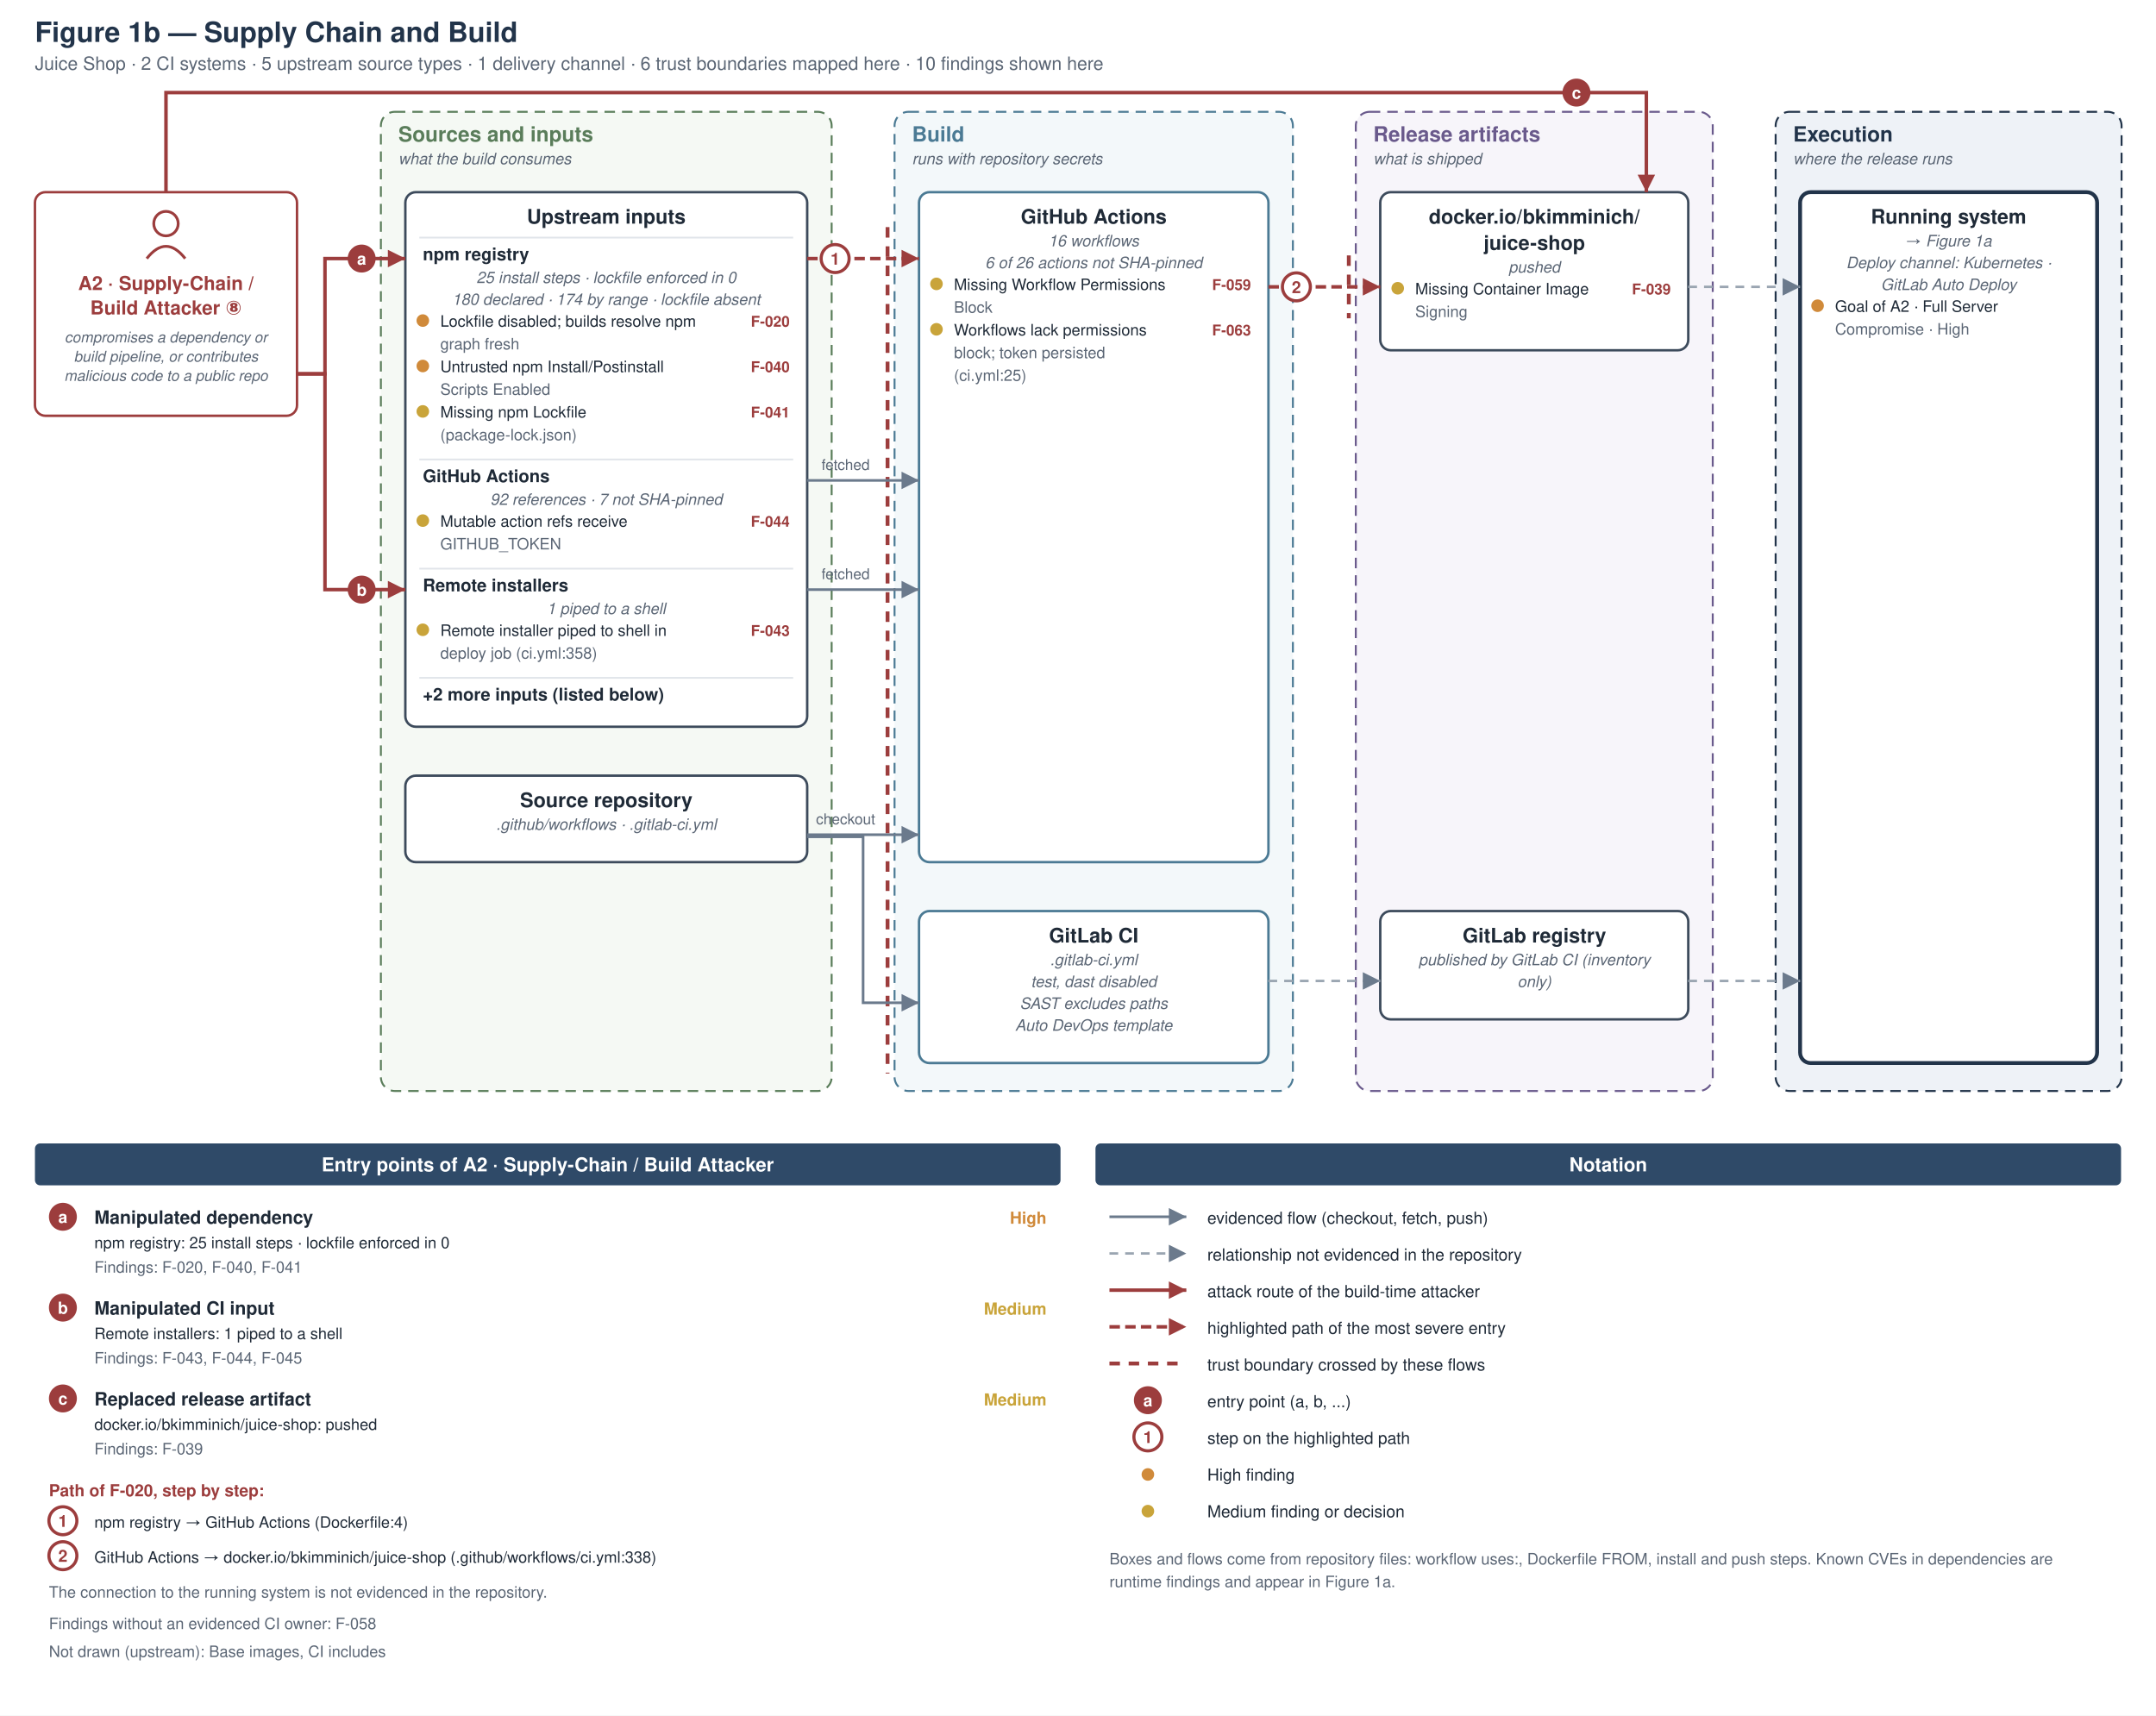
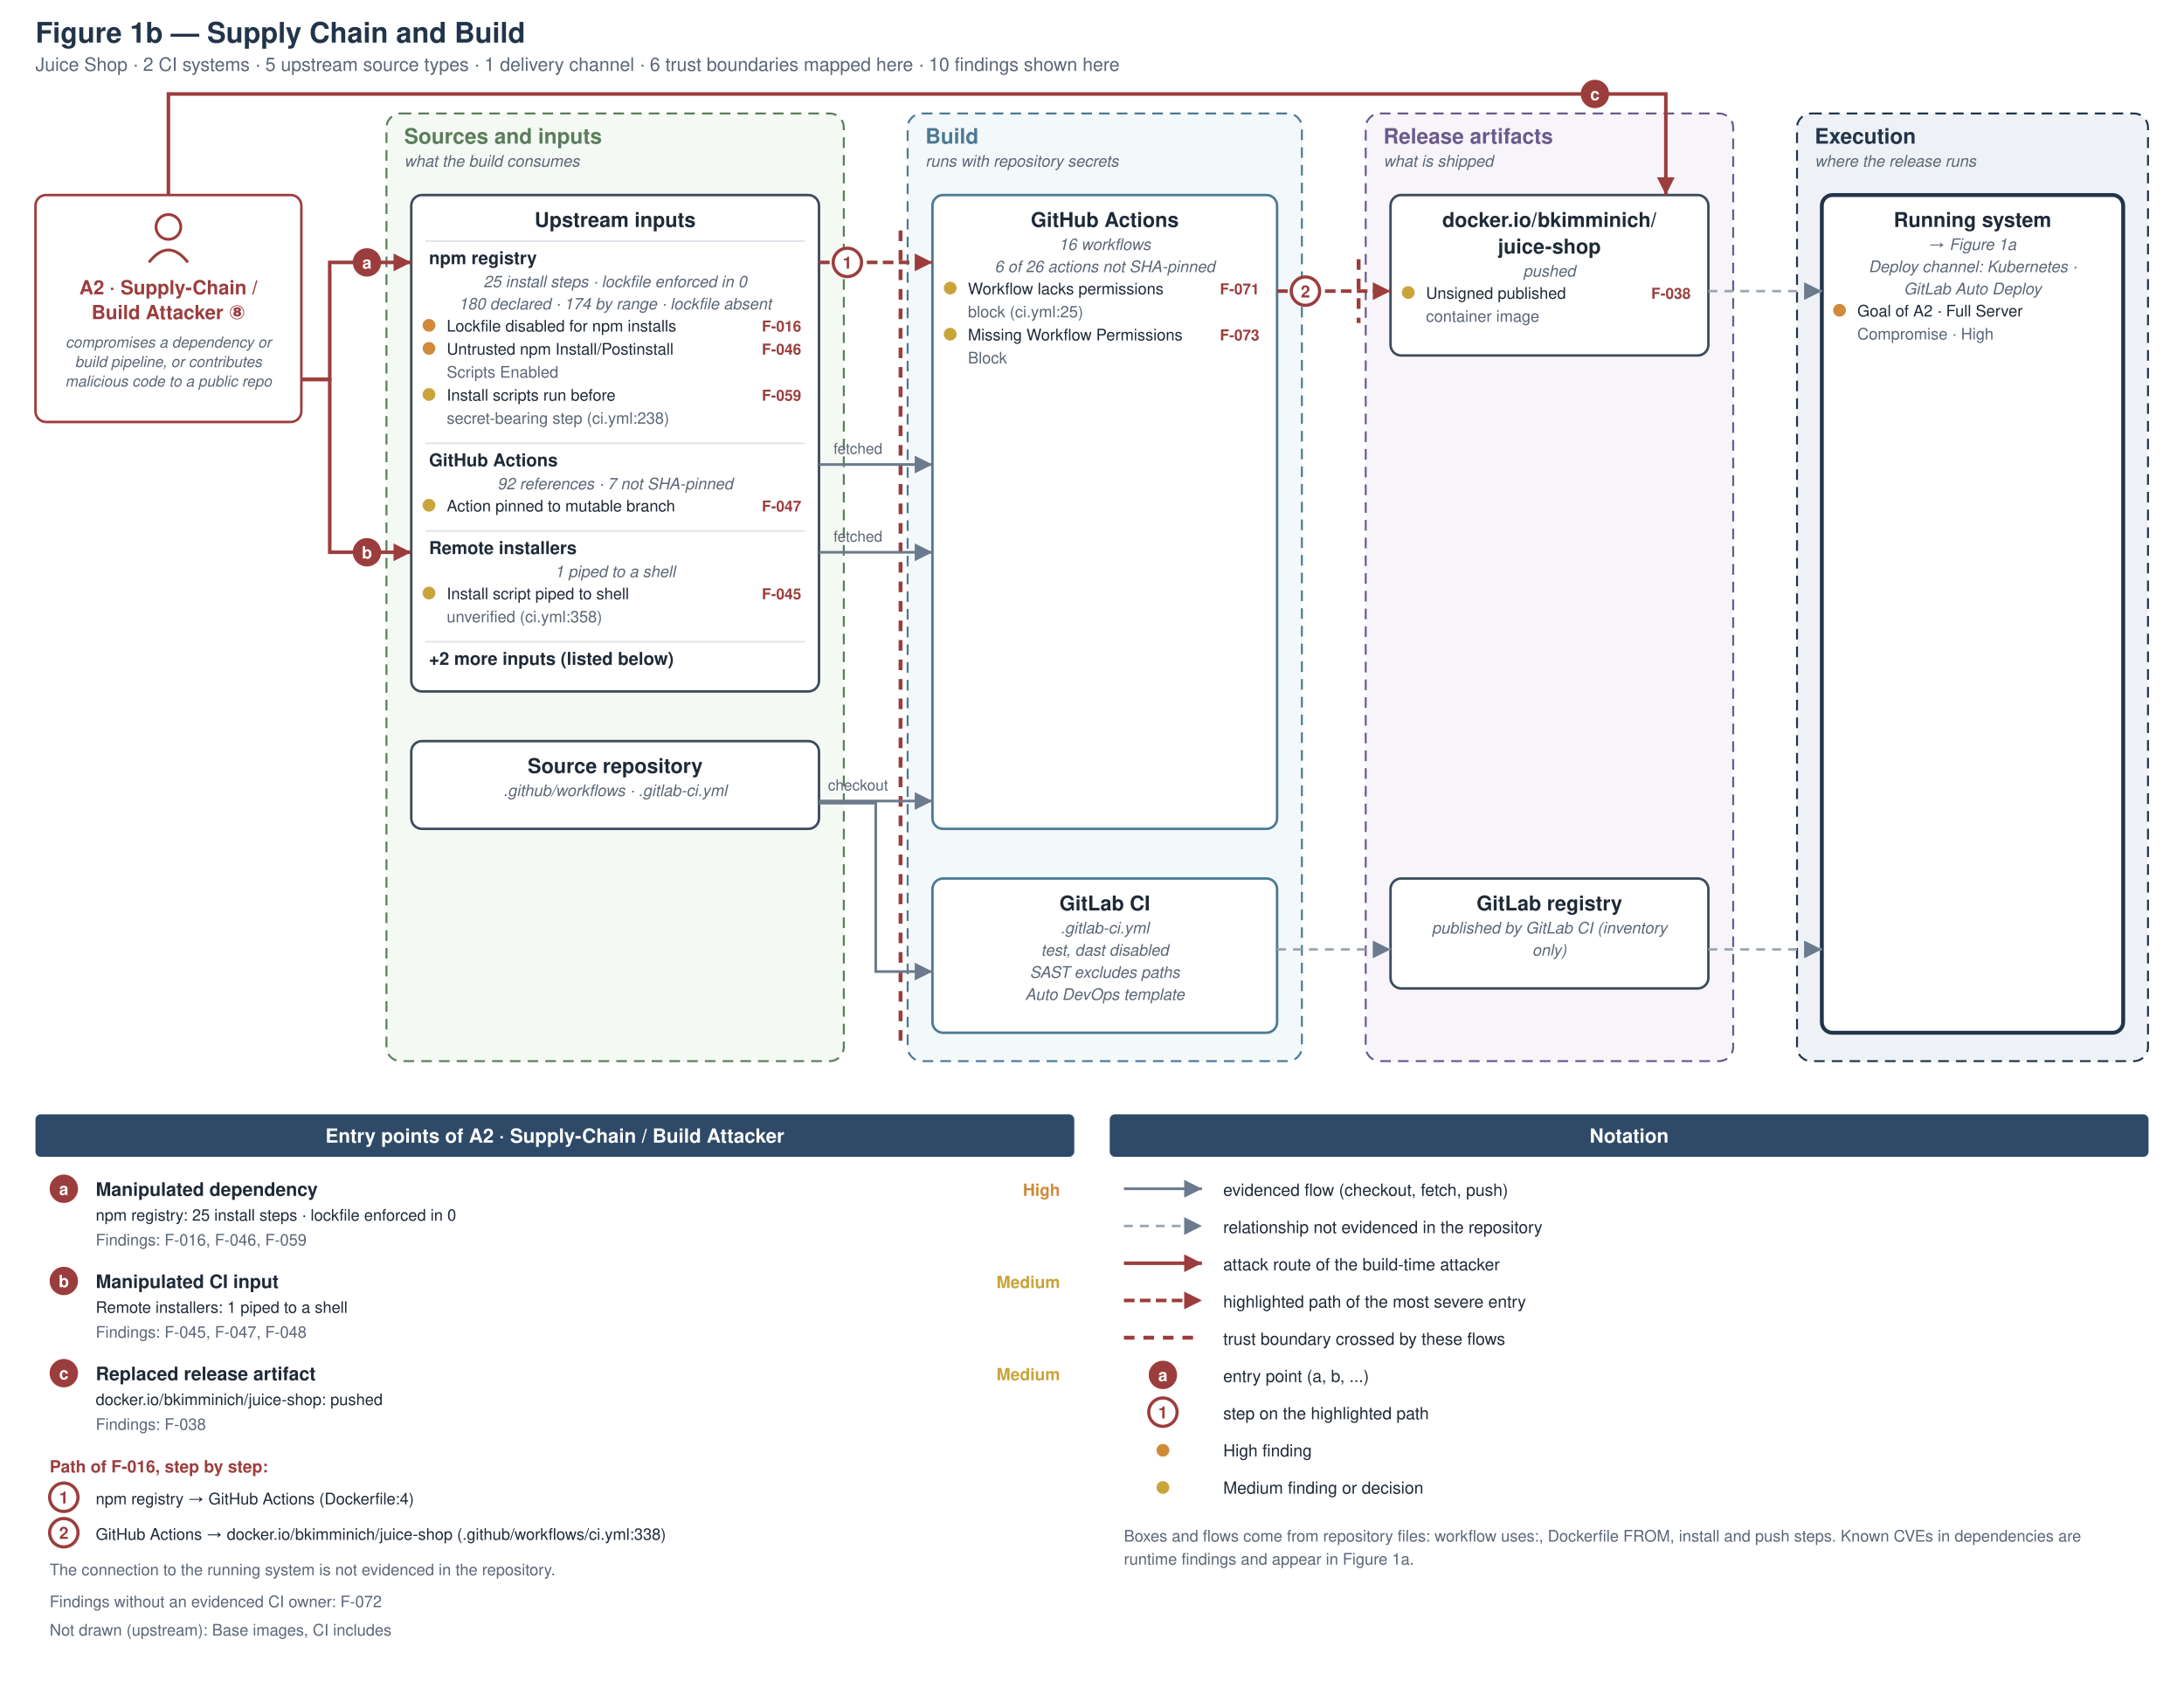
- <svg xmlns="http://www.w3.org/2000/svg" width="1234" height="982" viewBox="0 0 1234 982" font-family="Helvetica, Arial, sans-serif">
-   <rect width="1234" height="982" fill="#ffffff" />
+ <svg xmlns="http://www.w3.org/2000/svg" width="1232" height="956" viewBox="0 0 1232 956" font-family="Helvetica, Arial, sans-serif">
+   <rect width="1232" height="956" fill="#ffffff" />
  <defs>
    <marker id="m-flow" viewBox="0 0 10 10" refX="10" refY="5" markerWidth="10" markerHeight="10" markerUnits="userSpaceOnUse" orient="auto">
      <path d="M0 0 L10 5 L0 10 z" fill="#6b7a8c" />
    </marker>
    <marker id="m-attack" viewBox="0 0 10 10" refX="10" refY="5" markerWidth="10" markerHeight="10" markerUnits="userSpaceOnUse" orient="auto">
      <path d="M0 0 L10 5 L0 10 z" fill="#9c3d3d" />
    </marker>
  </defs>
  <text x="20.0" y="24.0" font-size="16" font-weight="bold" fill="#22344a" text-anchor="start">Figure 1b — Supply Chain and Build</text>
  <text x="20.0" y="40.0" font-size="10.5" font-weight="normal" fill="#5b6675" text-anchor="start">Juice Shop · 2 CI systems · 5 upstream source types · 1 delivery channel · 6 trust boundaries mapped here · 10 findings shown here</text>
-   <rect x="218.0" y="64.0" width="258.0" height="560.5" rx="8" fill="#f5f9f4" stroke="#5a7d5a" stroke-width="1.1" stroke-dasharray="6 4" />
+   <rect x="218.0" y="64.0" width="258.0" height="534.5" rx="8" fill="#f5f9f4" stroke="#5a7d5a" stroke-width="1.1" stroke-dasharray="6 4" />
  <text x="228.0" y="81.0" font-size="12" font-weight="bold" fill="#5a7d5a" text-anchor="start">Sources and inputs</text>
  <text x="228.0" y="94.0" font-size="9" font-weight="normal" fill="#5b6675" text-anchor="start" font-style="italic">what the build consumes</text>
-   <rect x="512.0" y="64.0" width="228.0" height="560.5" rx="8" fill="#f3f8fa" stroke="#4b7a94" stroke-width="1.1" stroke-dasharray="6 4" />
+   <rect x="512.0" y="64.0" width="222.4" height="534.5" rx="8" fill="#f3f8fa" stroke="#4b7a94" stroke-width="1.1" stroke-dasharray="6 4" />
  <text x="522.0" y="81.0" font-size="12" font-weight="bold" fill="#4b7a94" text-anchor="start">Build</text>
  <text x="522.0" y="94.0" font-size="9" font-weight="normal" fill="#5b6675" text-anchor="start" font-style="italic">runs with repository secrets</text>
-   <rect x="776.0" y="64.0" width="204.3" height="560.5" rx="8" fill="#f7f5fa" stroke="#6a5a8c" stroke-width="1.1" stroke-dasharray="6 4" />
-   <text x="786.0" y="81.0" font-size="12" font-weight="bold" fill="#6a5a8c" text-anchor="start">Release artifacts</text>
-   <text x="786.0" y="94.0" font-size="9" font-weight="normal" fill="#5b6675" text-anchor="start" font-style="italic">what is shipped</text>
-   <rect x="1016.3" y="64.0" width="198.0" height="560.5" rx="8" fill="#eef2f7" stroke="#22344a" stroke-width="1.1" stroke-dasharray="6 4" />
-   <text x="1026.3" y="81.0" font-size="12" font-weight="bold" fill="#22344a" text-anchor="start">Execution</text>
-   <text x="1026.3" y="94.0" font-size="9" font-weight="normal" fill="#5b6675" text-anchor="start" font-style="italic">where the release runs</text>
+   <rect x="770.4" y="64.0" width="207.3" height="534.5" rx="8" fill="#f7f5fa" stroke="#6a5a8c" stroke-width="1.1" stroke-dasharray="6 4" />
+   <text x="780.4" y="81.0" font-size="12" font-weight="bold" fill="#6a5a8c" text-anchor="start">Release artifacts</text>
+   <text x="780.4" y="94.0" font-size="9" font-weight="normal" fill="#5b6675" text-anchor="start" font-style="italic">what is shipped</text>
+   <rect x="1013.7" y="64.0" width="198.0" height="534.5" rx="8" fill="#eef2f7" stroke="#22344a" stroke-width="1.1" stroke-dasharray="6 4" />
+   <text x="1023.7" y="81.0" font-size="12" font-weight="bold" fill="#22344a" text-anchor="start">Execution</text>
+   <text x="1023.7" y="94.0" font-size="9" font-weight="normal" fill="#5b6675" text-anchor="start" font-style="italic">where the release runs</text>
  <g>
-     <path d="M 508.0 130.0 V 614.5" fill="none" stroke="#9c3d3d" stroke-width="2.2" stroke-dasharray="6 5" />
+     <path d="M 508.0 130.0 V 588.5" fill="none" stroke="#9c3d3d" stroke-width="2.2" stroke-dasharray="6 5" />
  </g>
  <g>
-     <path d="M 772.0 146.2 V 182.2" fill="none" stroke="#9c3d3d" stroke-width="2.2" stroke-dasharray="6 5" />
+     <path d="M 766.4 146.2 V 182.2" fill="none" stroke="#9c3d3d" stroke-width="2.2" stroke-dasharray="6 5" />
  </g>
-   <rect x="232.0" y="110.0" width="230.0" height="306.0" rx="6" fill="#ffffff" stroke="#3d4b5c" stroke-width="1.4" />
+   <rect x="232.0" y="110.0" width="230.0" height="280.0" rx="6" fill="#ffffff" stroke="#3d4b5c" stroke-width="1.4" />
  <text x="347.0" y="128.0" font-size="11.5" font-weight="bold" fill="#1f2a37" text-anchor="middle">Upstream inputs</text>
  <line x1="240.0" y1="136.0" x2="454.0" y2="136.0" stroke="#e1e5ea" />
  <text x="242.0" y="149.0" font-size="10" font-weight="bold" fill="#1f2a37" text-anchor="start">npm registry</text>
  <text x="347.0" y="162.0" font-size="9" font-weight="normal" fill="#5b6675" text-anchor="middle" font-style="italic">25 install steps · lockfile enforced in 0</text>
  <text x="347.0" y="174.5" font-size="9" font-weight="normal" fill="#5b6675" text-anchor="middle" font-style="italic">180 declared · 174 by range · lockfile absent</text>
  <circle cx="242.0" cy="183.5" r="3.6" fill="#d08a3a" />
-   <text x="252.0" y="187.0" font-size="9" font-weight="normal" fill="#1f2a37" text-anchor="start">Lockfile disabled; builds resolve npm</text>
-   <text x="452.0" y="187.0" font-size="8.5" font-weight="bold" fill="#9c3d3d" text-anchor="end">F-020</text>
-   <text x="252.0" y="200.0" font-size="9" font-weight="normal" fill="#5b6675" text-anchor="start">graph fresh</text>
-   <circle cx="242.0" cy="209.5" r="3.6" fill="#d08a3a" />
-   <text x="252.0" y="213.0" font-size="9" font-weight="normal" fill="#1f2a37" text-anchor="start">Untrusted npm Install/Postinstall</text>
-   <text x="452.0" y="213.0" font-size="8.5" font-weight="bold" fill="#9c3d3d" text-anchor="end">F-040</text>
-   <text x="252.0" y="226.0" font-size="9" font-weight="normal" fill="#5b6675" text-anchor="start">Scripts Enabled</text>
-   <circle cx="242.0" cy="235.5" r="3.6" fill="#c9a43a" />
-   <text x="252.0" y="239.0" font-size="9" font-weight="normal" fill="#1f2a37" text-anchor="start">Missing npm Lockfile</text>
-   <text x="452.0" y="239.0" font-size="8.5" font-weight="bold" fill="#9c3d3d" text-anchor="end">F-041</text>
-   <text x="252.0" y="252.0" font-size="9" font-weight="normal" fill="#5b6675" text-anchor="start">(package-lock.json)</text>
-   <line x1="240.0" y1="263.0" x2="454.0" y2="263.0" stroke="#e1e5ea" />
-   <text x="242.0" y="276.0" font-size="10" font-weight="bold" fill="#1f2a37" text-anchor="start">GitHub Actions</text>
-   <text x="347.0" y="289.0" font-size="9" font-weight="normal" fill="#5b6675" text-anchor="middle" font-style="italic">92 references · 7 not SHA-pinned</text>
-   <circle cx="242.0" cy="298.0" r="3.6" fill="#c9a43a" />
-   <text x="252.0" y="301.5" font-size="9" font-weight="normal" fill="#1f2a37" text-anchor="start">Mutable action refs receive</text>
-   <text x="452.0" y="301.5" font-size="8.5" font-weight="bold" fill="#9c3d3d" text-anchor="end">F-044</text>
-   <text x="252.0" y="314.5" font-size="9" font-weight="normal" fill="#5b6675" text-anchor="start">GITHUB_TOKEN</text>
-   <line x1="240.0" y1="325.5" x2="454.0" y2="325.5" stroke="#e1e5ea" />
-   <text x="242.0" y="338.5" font-size="10" font-weight="bold" fill="#1f2a37" text-anchor="start">Remote installers</text>
-   <text x="347.0" y="351.5" font-size="9" font-weight="normal" fill="#5b6675" text-anchor="middle" font-style="italic">1 piped to a shell</text>
-   <circle cx="242.0" cy="360.5" r="3.6" fill="#c9a43a" />
-   <text x="252.0" y="364.0" font-size="9" font-weight="normal" fill="#1f2a37" text-anchor="start">Remote installer piped to shell in</text>
-   <text x="452.0" y="364.0" font-size="8.5" font-weight="bold" fill="#9c3d3d" text-anchor="end">F-043</text>
-   <text x="252.0" y="377.0" font-size="9" font-weight="normal" fill="#5b6675" text-anchor="start">deploy job (ci.yml:358)</text>
-   <line x1="240.0" y1="388.0" x2="454.0" y2="388.0" stroke="#e1e5ea" />
-   <text x="242.0" y="401.0" font-size="10" font-weight="bold" fill="#1f2a37" text-anchor="start">+2 more inputs (listed below)</text>
-   <rect x="232.0" y="444.0" width="230.0" height="49.5" rx="6" fill="#ffffff" stroke="#3d4b5c" stroke-width="1.4" />
-   <text x="347.0" y="462.0" font-size="11.5" font-weight="bold" fill="#1f2a37" text-anchor="middle">Source repository</text>
-   <text x="347.0" y="475.0" font-size="9" font-weight="normal" fill="#5b6675" text-anchor="middle" font-style="italic">.github/workflows · .gitlab-ci.yml</text>
-   <rect x="526.0" y="110.0" width="200.0" height="383.5" rx="6" fill="#ffffff" stroke="#4b7a94" stroke-width="1.4" />
-   <text x="626.0" y="128.0" font-size="11.5" font-weight="bold" fill="#1f2a37" text-anchor="middle">GitHub Actions</text>
-   <text x="626.0" y="141.0" font-size="9" font-weight="normal" fill="#5b6675" text-anchor="middle" font-style="italic">16 workflows</text>
-   <text x="626.0" y="153.5" font-size="9" font-weight="normal" fill="#5b6675" text-anchor="middle" font-style="italic">6 of 26 actions not SHA-pinned</text>
+   <text x="252.0" y="187.0" font-size="9" font-weight="normal" fill="#1f2a37" text-anchor="start">Lockfile disabled for npm installs</text>
+   <text x="452.0" y="187.0" font-size="8.5" font-weight="bold" fill="#9c3d3d" text-anchor="end">F-016</text>
+   <circle cx="242.0" cy="196.5" r="3.6" fill="#d08a3a" />
+   <text x="252.0" y="200.0" font-size="9" font-weight="normal" fill="#1f2a37" text-anchor="start">Untrusted npm Install/Postinstall</text>
+   <text x="452.0" y="200.0" font-size="8.5" font-weight="bold" fill="#9c3d3d" text-anchor="end">F-046</text>
+   <text x="252.0" y="213.0" font-size="9" font-weight="normal" fill="#5b6675" text-anchor="start">Scripts Enabled</text>
+   <circle cx="242.0" cy="222.5" r="3.6" fill="#c9a43a" />
+   <text x="252.0" y="226.0" font-size="9" font-weight="normal" fill="#1f2a37" text-anchor="start">Install scripts run before</text>
+   <text x="452.0" y="226.0" font-size="8.5" font-weight="bold" fill="#9c3d3d" text-anchor="end">F-059</text>
+   <text x="252.0" y="239.0" font-size="9" font-weight="normal" fill="#5b6675" text-anchor="start">secret-bearing step (ci.yml:238)</text>
+   <line x1="240.0" y1="250.0" x2="454.0" y2="250.0" stroke="#e1e5ea" />
+   <text x="242.0" y="263.0" font-size="10" font-weight="bold" fill="#1f2a37" text-anchor="start">GitHub Actions</text>
+   <text x="347.0" y="276.0" font-size="9" font-weight="normal" fill="#5b6675" text-anchor="middle" font-style="italic">92 references · 7 not SHA-pinned</text>
+   <circle cx="242.0" cy="285.0" r="3.6" fill="#c9a43a" />
+   <text x="252.0" y="288.5" font-size="9" font-weight="normal" fill="#1f2a37" text-anchor="start">Action pinned to mutable branch</text>
+   <text x="452.0" y="288.5" font-size="8.5" font-weight="bold" fill="#9c3d3d" text-anchor="end">F-047</text>
+   <line x1="240.0" y1="299.5" x2="454.0" y2="299.5" stroke="#e1e5ea" />
+   <text x="242.0" y="312.5" font-size="10" font-weight="bold" fill="#1f2a37" text-anchor="start">Remote installers</text>
+   <text x="347.0" y="325.5" font-size="9" font-weight="normal" fill="#5b6675" text-anchor="middle" font-style="italic">1 piped to a shell</text>
+   <circle cx="242.0" cy="334.5" r="3.6" fill="#c9a43a" />
+   <text x="252.0" y="338.0" font-size="9" font-weight="normal" fill="#1f2a37" text-anchor="start">Install script piped to shell</text>
+   <text x="452.0" y="338.0" font-size="8.5" font-weight="bold" fill="#9c3d3d" text-anchor="end">F-045</text>
+   <text x="252.0" y="351.0" font-size="9" font-weight="normal" fill="#5b6675" text-anchor="start">unverified (ci.yml:358)</text>
+   <line x1="240.0" y1="362.0" x2="454.0" y2="362.0" stroke="#e1e5ea" />
+   <text x="242.0" y="375.0" font-size="10" font-weight="bold" fill="#1f2a37" text-anchor="start">+2 more inputs (listed below)</text>
+   <rect x="232.0" y="418.0" width="230.0" height="49.5" rx="6" fill="#ffffff" stroke="#3d4b5c" stroke-width="1.4" />
+   <text x="347.0" y="436.0" font-size="11.5" font-weight="bold" fill="#1f2a37" text-anchor="middle">Source repository</text>
+   <text x="347.0" y="449.0" font-size="9" font-weight="normal" fill="#5b6675" text-anchor="middle" font-style="italic">.github/workflows · .gitlab-ci.yml</text>
+   <rect x="526.0" y="110.0" width="194.4" height="357.5" rx="6" fill="#ffffff" stroke="#4b7a94" stroke-width="1.4" />
+   <text x="623.2" y="128.0" font-size="11.5" font-weight="bold" fill="#1f2a37" text-anchor="middle">GitHub Actions</text>
+   <text x="623.2" y="141.0" font-size="9" font-weight="normal" fill="#5b6675" text-anchor="middle" font-style="italic">16 workflows</text>
+   <text x="623.2" y="153.5" font-size="9" font-weight="normal" fill="#5b6675" text-anchor="middle" font-style="italic">6 of 26 actions not SHA-pinned</text>
  <circle cx="536.0" cy="162.5" r="3.6" fill="#c9a43a" />
-   <text x="546.0" y="166.0" font-size="9" font-weight="normal" fill="#1f2a37" text-anchor="start">Missing Workflow Permissions</text>
-   <text x="716.0" y="166.0" font-size="8.5" font-weight="bold" fill="#9c3d3d" text-anchor="end">F-059</text>
-   <text x="546.0" y="179.0" font-size="9" font-weight="normal" fill="#5b6675" text-anchor="start">Block</text>
+   <text x="546.0" y="166.0" font-size="9" font-weight="normal" fill="#1f2a37" text-anchor="start">Workflow lacks permissions</text>
+   <text x="710.4" y="166.0" font-size="8.5" font-weight="bold" fill="#9c3d3d" text-anchor="end">F-071</text>
+   <text x="546.0" y="179.0" font-size="9" font-weight="normal" fill="#5b6675" text-anchor="start">block (ci.yml:25)</text>
  <circle cx="536.0" cy="188.5" r="3.6" fill="#c9a43a" />
-   <text x="546.0" y="192.0" font-size="9" font-weight="normal" fill="#1f2a37" text-anchor="start">Workflows lack permissions</text>
-   <text x="716.0" y="192.0" font-size="8.5" font-weight="bold" fill="#9c3d3d" text-anchor="end">F-063</text>
-   <text x="546.0" y="205.0" font-size="9" font-weight="normal" fill="#5b6675" text-anchor="start">block; token persisted</text>
-   <text x="546.0" y="218.0" font-size="9" font-weight="normal" fill="#5b6675" text-anchor="start">(ci.yml:25)</text>
-   <rect x="526.0" y="521.5" width="200.0" height="87.0" rx="6" fill="#ffffff" stroke="#4b7a94" stroke-width="1.4" />
-   <text x="626.0" y="539.5" font-size="11.5" font-weight="bold" fill="#1f2a37" text-anchor="middle">GitLab CI</text>
-   <text x="626.0" y="552.5" font-size="9" font-weight="normal" fill="#5b6675" text-anchor="middle" font-style="italic">.gitlab-ci.yml</text>
-   <text x="626.0" y="565.0" font-size="9" font-weight="normal" fill="#5b6675" text-anchor="middle" font-style="italic">test, dast disabled</text>
-   <text x="626.0" y="577.5" font-size="9" font-weight="normal" fill="#5b6675" text-anchor="middle" font-style="italic">SAST excludes paths</text>
-   <text x="626.0" y="590.0" font-size="9" font-weight="normal" fill="#5b6675" text-anchor="middle" font-style="italic">Auto DevOps template</text>
-   <rect x="790.0" y="110.0" width="176.3" height="90.5" rx="6" fill="#ffffff" stroke="#3d4b5c" stroke-width="1.4" />
-   <text x="878.2" y="128.0" font-size="11.5" font-weight="bold" fill="#1f2a37" text-anchor="middle">docker.io/bkimminich/</text>
-   <text x="878.2" y="143.0" font-size="11.5" font-weight="bold" fill="#1f2a37" text-anchor="middle">juice-shop</text>
-   <text x="878.2" y="156.0" font-size="9" font-weight="normal" fill="#5b6675" text-anchor="middle" font-style="italic">pushed</text>
-   <circle cx="800.0" cy="165.0" r="3.6" fill="#c9a43a" />
-   <text x="810.0" y="168.5" font-size="9" font-weight="normal" fill="#1f2a37" text-anchor="start">Missing Container Image</text>
-   <text x="956.3" y="168.5" font-size="8.5" font-weight="bold" fill="#9c3d3d" text-anchor="end">F-039</text>
-   <text x="810.0" y="181.5" font-size="9" font-weight="normal" fill="#5b6675" text-anchor="start">Signing</text>
-   <rect x="790.0" y="521.5" width="176.3" height="62.0" rx="6" fill="#ffffff" stroke="#3d4b5c" stroke-width="1.4" />
-   <text x="878.2" y="539.5" font-size="11.5" font-weight="bold" fill="#1f2a37" text-anchor="middle">GitLab registry</text>
-   <text x="878.2" y="552.5" font-size="9" font-weight="normal" fill="#5b6675" text-anchor="middle" font-style="italic">published by GitLab CI (inventory</text>
-   <text x="878.2" y="565.0" font-size="9" font-weight="normal" fill="#5b6675" text-anchor="middle" font-style="italic">only)</text>
-   <rect x="1030.3" y="110.0" width="170.0" height="498.5" rx="6" fill="#ffffff" stroke="#22344a" stroke-width="2.2" />
-   <text x="1115.3" y="128.0" font-size="11.5" font-weight="bold" fill="#1f2a37" text-anchor="middle">Running system</text>
-   <text x="1115.3" y="141.0" font-size="9" font-weight="normal" fill="#5b6675" text-anchor="middle" font-style="italic">→ Figure 1a</text>
-   <text x="1115.3" y="153.5" font-size="9" font-weight="normal" fill="#5b6675" text-anchor="middle" font-style="italic">Deploy channel: Kubernetes ·</text>
-   <text x="1115.3" y="166.0" font-size="9" font-weight="normal" fill="#5b6675" text-anchor="middle" font-style="italic">GitLab Auto Deploy</text>
-   <circle cx="1040.3" cy="175.0" r="3.6" fill="#d08a3a" />
-   <text x="1050.3" y="178.5" font-size="9" font-weight="normal" fill="#1f2a37" text-anchor="start">Goal of A2 · Full Server</text>
-   <text x="1050.3" y="191.5" font-size="9" font-weight="normal" fill="#5b6675" text-anchor="start">Compromise · High</text>
+   <text x="546.0" y="192.0" font-size="9" font-weight="normal" fill="#1f2a37" text-anchor="start">Missing Workflow Permissions</text>
+   <text x="710.4" y="192.0" font-size="8.5" font-weight="bold" fill="#9c3d3d" text-anchor="end">F-073</text>
+   <text x="546.0" y="205.0" font-size="9" font-weight="normal" fill="#5b6675" text-anchor="start">Block</text>
+   <rect x="526.0" y="495.5" width="194.4" height="87.0" rx="6" fill="#ffffff" stroke="#4b7a94" stroke-width="1.4" />
+   <text x="623.2" y="513.5" font-size="11.5" font-weight="bold" fill="#1f2a37" text-anchor="middle">GitLab CI</text>
+   <text x="623.2" y="526.5" font-size="9" font-weight="normal" fill="#5b6675" text-anchor="middle" font-style="italic">.gitlab-ci.yml</text>
+   <text x="623.2" y="539.0" font-size="9" font-weight="normal" fill="#5b6675" text-anchor="middle" font-style="italic">test, dast disabled</text>
+   <text x="623.2" y="551.5" font-size="9" font-weight="normal" fill="#5b6675" text-anchor="middle" font-style="italic">SAST excludes paths</text>
+   <text x="623.2" y="564.0" font-size="9" font-weight="normal" fill="#5b6675" text-anchor="middle" font-style="italic">Auto DevOps template</text>
+   <rect x="784.4" y="110.0" width="179.3" height="90.5" rx="6" fill="#ffffff" stroke="#3d4b5c" stroke-width="1.4" />
+   <text x="874.0" y="128.0" font-size="11.5" font-weight="bold" fill="#1f2a37" text-anchor="middle">docker.io/bkimminich/</text>
+   <text x="874.0" y="143.0" font-size="11.5" font-weight="bold" fill="#1f2a37" text-anchor="middle">juice-shop</text>
+   <text x="874.0" y="156.0" font-size="9" font-weight="normal" fill="#5b6675" text-anchor="middle" font-style="italic">pushed</text>
+   <circle cx="794.4" cy="165.0" r="3.6" fill="#c9a43a" />
+   <text x="804.4" y="168.5" font-size="9" font-weight="normal" fill="#1f2a37" text-anchor="start">Unsigned published</text>
+   <text x="953.7" y="168.5" font-size="8.5" font-weight="bold" fill="#9c3d3d" text-anchor="end">F-038</text>
+   <text x="804.4" y="181.5" font-size="9" font-weight="normal" fill="#5b6675" text-anchor="start">container image</text>
+   <rect x="784.4" y="495.5" width="179.3" height="62.0" rx="6" fill="#ffffff" stroke="#3d4b5c" stroke-width="1.4" />
+   <text x="874.0" y="513.5" font-size="11.5" font-weight="bold" fill="#1f2a37" text-anchor="middle">GitLab registry</text>
+   <text x="874.0" y="526.5" font-size="9" font-weight="normal" fill="#5b6675" text-anchor="middle" font-style="italic">published by GitLab CI (inventory</text>
+   <text x="874.0" y="539.0" font-size="9" font-weight="normal" fill="#5b6675" text-anchor="middle" font-style="italic">only)</text>
+   <rect x="1027.7" y="110.0" width="170.0" height="472.5" rx="6" fill="#ffffff" stroke="#22344a" stroke-width="2.2" />
+   <text x="1112.7" y="128.0" font-size="11.5" font-weight="bold" fill="#1f2a37" text-anchor="middle">Running system</text>
+   <text x="1112.7" y="141.0" font-size="9" font-weight="normal" fill="#5b6675" text-anchor="middle" font-style="italic">→ Figure 1a</text>
+   <text x="1112.7" y="153.5" font-size="9" font-weight="normal" fill="#5b6675" text-anchor="middle" font-style="italic">Deploy channel: Kubernetes ·</text>
+   <text x="1112.7" y="166.0" font-size="9" font-weight="normal" fill="#5b6675" text-anchor="middle" font-style="italic">GitLab Auto Deploy</text>
+   <circle cx="1037.7" cy="175.0" r="3.6" fill="#d08a3a" />
+   <text x="1047.7" y="178.5" font-size="9" font-weight="normal" fill="#1f2a37" text-anchor="start">Goal of A2 · Full Server</text>
+   <text x="1047.7" y="191.5" font-size="9" font-weight="normal" fill="#5b6675" text-anchor="start">Compromise · High</text>
  <rect x="20.0" y="110.0" width="150.0" height="128.0" rx="6" fill="#ffffff" stroke="#9c3d3d" stroke-width="1.4" />
  <circle cx="95.0" cy="128.0" r="7" fill="none" stroke="#9c3d3d" stroke-width="1.6" />
  <path d="M84.0 148.0 q11 -14 22 0" fill="none" stroke="#9c3d3d" stroke-width="1.6" />
  <text x="95.0" y="166.0" font-size="11" font-weight="bold" fill="#9c3d3d" text-anchor="middle">A2 · Supply-Chain /</text>
  <text x="95.0" y="180.0" font-size="11" font-weight="bold" fill="#9c3d3d" text-anchor="middle">Build Attacker ⑧</text>
  <text x="95.0" y="196.0" font-size="8.5" font-weight="normal" fill="#5b6675" text-anchor="middle" font-style="italic">compromises a dependency or</text>
  <text x="95.0" y="207.0" font-size="8.5" font-weight="normal" fill="#5b6675" text-anchor="middle" font-style="italic">build pipeline, or contributes</text>
  <text x="95.0" y="218.0" font-size="8.5" font-weight="normal" fill="#5b6675" text-anchor="middle" font-style="italic">malicious code to a public repo</text>
  <path d="M462.0 148.0 L526.0 148.0" fill="none" stroke="#9c3d3d" stroke-width="2" stroke-dasharray="6 3" marker-end="url(#m-attack)" />
  <circle cx="478.0" cy="148.0" r="8" fill="#ffffff" stroke="#9c3d3d" stroke-width="1.8" />
  <text x="478.0" y="151.5" font-size="9.5" font-weight="bold" fill="#9c3d3d" text-anchor="middle">1</text>
-   <path d="M462.0 275.0 L526.0 275.0" fill="none" stroke="#6b7a8c" stroke-width="1.5" marker-end="url(#m-flow)" />
-   <text x="484.0" y="269.0" font-size="8.5" font-weight="normal" fill="#5b6675" text-anchor="middle">fetched</text>
-   <path d="M462.0 337.5 L526.0 337.5" fill="none" stroke="#6b7a8c" stroke-width="1.5" marker-end="url(#m-flow)" />
-   <text x="484.0" y="331.5" font-size="8.5" font-weight="normal" fill="#5b6675" text-anchor="middle">fetched</text>
-   <path d="M462.0 477.8 L526.0 477.8" fill="none" stroke="#6b7a8c" stroke-width="1.5" marker-end="url(#m-flow)" />
-   <text x="484.0" y="471.8" font-size="8.5" font-weight="normal" fill="#5b6675" text-anchor="middle">checkout</text>
-   <path d="M462.0 479.0 L494.0 479.0 L494.0 574.0 L526.0 574.0" fill="none" stroke="#6b7a8c" stroke-width="1.5" marker-end="url(#m-flow)" />
-   <path d="M726.0 164.2 L790.0 164.2" fill="none" stroke="#9c3d3d" stroke-width="2" stroke-dasharray="6 3" marker-end="url(#m-attack)" />
-   <circle cx="742.0" cy="164.2" r="8" fill="#ffffff" stroke="#9c3d3d" stroke-width="1.8" />
-   <text x="742.0" y="167.8" font-size="9.5" font-weight="bold" fill="#9c3d3d" text-anchor="middle">2</text>
-   <path d="M966.3 164.2 L1030.3 164.2" fill="none" stroke="#9aa5b1" stroke-width="1.4" stroke-dasharray="5 4" marker-end="url(#m-flow)" />
-   <path d="M726.0 561.5 L790.0 561.5" fill="none" stroke="#9aa5b1" stroke-width="1.4" stroke-dasharray="5 4" marker-end="url(#m-flow)" />
-   <path d="M966.3 561.5 L1030.3 561.5" fill="none" stroke="#9aa5b1" stroke-width="1.4" stroke-dasharray="5 4" marker-end="url(#m-flow)" />
+   <path d="M462.0 262.0 L526.0 262.0" fill="none" stroke="#6b7a8c" stroke-width="1.5" marker-end="url(#m-flow)" />
+   <text x="484.0" y="256.0" font-size="8.5" font-weight="normal" fill="#5b6675" text-anchor="middle">fetched</text>
+   <path d="M462.0 311.5 L526.0 311.5" fill="none" stroke="#6b7a8c" stroke-width="1.5" marker-end="url(#m-flow)" />
+   <text x="484.0" y="305.5" font-size="8.5" font-weight="normal" fill="#5b6675" text-anchor="middle">fetched</text>
+   <path d="M462.0 451.8 L526.0 451.8" fill="none" stroke="#6b7a8c" stroke-width="1.5" marker-end="url(#m-flow)" />
+   <text x="484.0" y="445.8" font-size="8.5" font-weight="normal" fill="#5b6675" text-anchor="middle">checkout</text>
+   <path d="M462.0 453.0 L494.0 453.0 L494.0 548.0 L526.0 548.0" fill="none" stroke="#6b7a8c" stroke-width="1.5" marker-end="url(#m-flow)" />
+   <path d="M720.4 164.2 L784.4 164.2" fill="none" stroke="#9c3d3d" stroke-width="2" stroke-dasharray="6 3" marker-end="url(#m-attack)" />
+   <circle cx="736.4" cy="164.2" r="8" fill="#ffffff" stroke="#9c3d3d" stroke-width="1.8" />
+   <text x="736.4" y="167.8" font-size="9.5" font-weight="bold" fill="#9c3d3d" text-anchor="middle">2</text>
+   <path d="M963.7 164.2 L1027.7 164.2" fill="none" stroke="#9aa5b1" stroke-width="1.4" stroke-dasharray="5 4" marker-end="url(#m-flow)" />
+   <path d="M720.4 535.5 L784.4 535.5" fill="none" stroke="#9aa5b1" stroke-width="1.4" stroke-dasharray="5 4" marker-end="url(#m-flow)" />
+   <path d="M963.7 535.5 L1027.7 535.5" fill="none" stroke="#9aa5b1" stroke-width="1.4" stroke-dasharray="5 4" marker-end="url(#m-flow)" />
  <path d="M170.0 214.0 L186.0 214.0 L186.0 148.0 L232.0 148.0" fill="none" stroke="#9c3d3d" stroke-width="2" marker-end="url(#m-attack)" />
  <circle cx="207.0" cy="148.0" r="8" fill="#9c3d3d" />
  <text x="207.0" y="151.5" font-size="9.5" font-weight="bold" fill="#ffffff" text-anchor="middle">a</text>
-   <path d="M170.0 214.0 L186.0 214.0 L186.0 337.5 L232.0 337.5" fill="none" stroke="#9c3d3d" stroke-width="2" marker-end="url(#m-attack)" />
-   <circle cx="207.0" cy="337.5" r="8" fill="#9c3d3d" />
-   <text x="207.0" y="341.0" font-size="9.5" font-weight="bold" fill="#ffffff" text-anchor="middle">b</text>
-   <path d="M95.0 110.0 L95.0 53.0 L942.3 53.0 L942.3 110.0" fill="none" stroke="#9c3d3d" stroke-width="2" marker-end="url(#m-attack)" />
-   <circle cx="902.3" cy="53.0" r="8" fill="#9c3d3d" />
-   <text x="902.3" y="56.5" font-size="9.5" font-weight="bold" fill="#ffffff" text-anchor="middle">c</text>
-   <g transform="translate(0,654.5)">
-     <rect x="20.0" y="0.0" width="587.0" height="24.0" rx="3" fill="#2f4a68" stroke="#2f4a68" stroke-width="0" />
-     <text x="313.5" y="16.0" font-size="11" font-weight="bold" fill="#ffffff" text-anchor="middle">Entry points of A2 · Supply-Chain / Build Attacker</text>
+   <path d="M170.0 214.0 L186.0 214.0 L186.0 311.5 L232.0 311.5" fill="none" stroke="#9c3d3d" stroke-width="2" marker-end="url(#m-attack)" />
+   <circle cx="207.0" cy="311.5" r="8" fill="#9c3d3d" />
+   <text x="207.0" y="315.0" font-size="9.5" font-weight="bold" fill="#ffffff" text-anchor="middle">b</text>
+   <path d="M95.0 110.0 L95.0 53.0 L939.7 53.0 L939.7 110.0" fill="none" stroke="#9c3d3d" stroke-width="2" marker-end="url(#m-attack)" />
+   <circle cx="899.7" cy="53.0" r="8" fill="#9c3d3d" />
+   <text x="899.7" y="56.5" font-size="9.5" font-weight="bold" fill="#ffffff" text-anchor="middle">c</text>
+   <g transform="translate(0,628.5)">
+     <rect x="20.0" y="0.0" width="586.0" height="24.0" rx="3" fill="#2f4a68" stroke="#2f4a68" stroke-width="0" />
+     <text x="313.0" y="16.0" font-size="11" font-weight="bold" fill="#ffffff" text-anchor="middle">Entry points of A2 · Supply-Chain / Build Attacker</text>
    <circle cx="36.0" cy="42.0" r="8" fill="#9c3d3d" />
    <text x="36.0" y="45.5" font-size="9.5" font-weight="bold" fill="#ffffff" text-anchor="middle">a</text>
    <text x="54.0" y="46.0" font-size="10.5" font-weight="bold" fill="#1f2a37" text-anchor="start">Manipulated dependency</text>
-     <text x="599.0" y="46.0" font-size="9.5" font-weight="bold" fill="#d08a3a" text-anchor="end">High</text>
+     <text x="598.0" y="46.0" font-size="9.5" font-weight="bold" fill="#d08a3a" text-anchor="end">High</text>
    <text x="54.0" y="60.0" font-size="9" font-weight="normal" fill="#1f2a37" text-anchor="start">npm registry: 25 install steps · lockfile enforced in 0</text>
-     <text x="54.0" y="74.0" font-size="9" font-weight="normal" fill="#5b6675" text-anchor="start">Findings: F-020, F-040, F-041</text>
+     <text x="54.0" y="74.0" font-size="9" font-weight="normal" fill="#5b6675" text-anchor="start">Findings: F-016, F-046, F-059</text>
    <circle cx="36.0" cy="94.0" r="8" fill="#9c3d3d" />
    <text x="36.0" y="97.5" font-size="9.5" font-weight="bold" fill="#ffffff" text-anchor="middle">b</text>
    <text x="54.0" y="98.0" font-size="10.5" font-weight="bold" fill="#1f2a37" text-anchor="start">Manipulated CI input</text>
-     <text x="599.0" y="98.0" font-size="9.5" font-weight="bold" fill="#c9a43a" text-anchor="end">Medium</text>
+     <text x="598.0" y="98.0" font-size="9.5" font-weight="bold" fill="#c9a43a" text-anchor="end">Medium</text>
    <text x="54.0" y="112.0" font-size="9" font-weight="normal" fill="#1f2a37" text-anchor="start">Remote installers: 1 piped to a shell</text>
-     <text x="54.0" y="126.0" font-size="9" font-weight="normal" fill="#5b6675" text-anchor="start">Findings: F-043, F-044, F-045</text>
+     <text x="54.0" y="126.0" font-size="9" font-weight="normal" fill="#5b6675" text-anchor="start">Findings: F-045, F-047, F-048</text>
    <circle cx="36.0" cy="146.0" r="8" fill="#9c3d3d" />
    <text x="36.0" y="149.5" font-size="9.5" font-weight="bold" fill="#ffffff" text-anchor="middle">c</text>
    <text x="54.0" y="150.0" font-size="10.5" font-weight="bold" fill="#1f2a37" text-anchor="start">Replaced release artifact</text>
-     <text x="599.0" y="150.0" font-size="9.5" font-weight="bold" fill="#c9a43a" text-anchor="end">Medium</text>
+     <text x="598.0" y="150.0" font-size="9.5" font-weight="bold" fill="#c9a43a" text-anchor="end">Medium</text>
    <text x="54.0" y="164.0" font-size="9" font-weight="normal" fill="#1f2a37" text-anchor="start">docker.io/bkimminich/juice-shop: pushed</text>
-     <text x="54.0" y="178.0" font-size="9" font-weight="normal" fill="#5b6675" text-anchor="start">Findings: F-039</text>
-     <text x="28.0" y="202.0" font-size="9.5" font-weight="bold" fill="#9c3d3d" text-anchor="start">Path of F-020, step by step:</text>
+     <text x="54.0" y="178.0" font-size="9" font-weight="normal" fill="#5b6675" text-anchor="start">Findings: F-038</text>
+     <text x="28.0" y="202.0" font-size="9.5" font-weight="bold" fill="#9c3d3d" text-anchor="start">Path of F-016, step by step:</text>
    <circle cx="36.0" cy="216.0" r="8" fill="#ffffff" stroke="#9c3d3d" stroke-width="1.8" />
    <text x="36.0" y="219.5" font-size="9.5" font-weight="bold" fill="#9c3d3d" text-anchor="middle">1</text>
    <text x="54.0" y="220.0" font-size="9" font-weight="normal" fill="#1f2a37" text-anchor="start">npm registry → GitHub Actions (Dockerfile:4)</text>
    <circle cx="36.0" cy="236.0" r="8" fill="#ffffff" stroke="#9c3d3d" stroke-width="1.8" />
    <text x="36.0" y="239.5" font-size="9.5" font-weight="bold" fill="#9c3d3d" text-anchor="middle">2</text>
    <text x="54.0" y="240.0" font-size="9" font-weight="normal" fill="#1f2a37" text-anchor="start">GitHub Actions → docker.io/bkimminich/juice-shop (.github/workflows/ci.yml:338)</text>
    <text x="28.0" y="260.0" font-size="9" font-weight="normal" fill="#5b6675" text-anchor="start">The connection to the running system is not evidenced in the repository.</text>
-     <text x="28.0" y="278.0" font-size="9" font-weight="normal" fill="#5b6675" text-anchor="start">Findings without an evidenced CI owner: F-058</text>
+     <text x="28.0" y="278.0" font-size="9" font-weight="normal" fill="#5b6675" text-anchor="start">Findings without an evidenced CI owner: F-072</text>
    <text x="28.0" y="294.0" font-size="9" font-weight="normal" fill="#5b6675" text-anchor="start">Not drawn (upstream): Base images, CI includes</text>
-     <rect x="627.0" y="0.0" width="587.0" height="24.0" rx="3" fill="#2f4a68" stroke="#2f4a68" stroke-width="0" />
-     <text x="920.5" y="16.0" font-size="11" font-weight="bold" fill="#ffffff" text-anchor="middle">Notation</text>
-     <path d="M635.0 42.0 L679.0 42.0" fill="none" stroke="#6b7a8c" stroke-width="1.5" marker-end="url(#m-flow)" />
-     <text x="691.0" y="46.0" font-size="9.5" font-weight="normal" fill="#1f2a37" text-anchor="start">evidenced flow (checkout, fetch, push)</text>
-     <path d="M635.0 63.0 L679.0 63.0" fill="none" stroke="#9aa5b1" stroke-width="1.4" stroke-dasharray="5 4" marker-end="url(#m-flow)" />
-     <text x="691.0" y="67.0" font-size="9.5" font-weight="normal" fill="#1f2a37" text-anchor="start">relationship not evidenced in the repository</text>
-     <path d="M635.0 84.0 L679.0 84.0" fill="none" stroke="#9c3d3d" stroke-width="2" marker-end="url(#m-attack)" />
-     <text x="691.0" y="88.0" font-size="9.5" font-weight="normal" fill="#1f2a37" text-anchor="start">attack route of the build-time attacker</text>
-     <path d="M635.0 105.0 L679.0 105.0" fill="none" stroke="#9c3d3d" stroke-width="2" stroke-dasharray="6 3" marker-end="url(#m-attack)" />
-     <text x="691.0" y="109.0" font-size="9.5" font-weight="normal" fill="#1f2a37" text-anchor="start">highlighted path of the most severe entry</text>
-     <path d="M 635.0 126.0 H 679.0" fill="none" stroke="#9c3d3d" stroke-width="2.2" stroke-dasharray="6 5" />
-     <text x="691.0" y="130.0" font-size="9.5" font-weight="normal" fill="#1f2a37" text-anchor="start">trust boundary crossed by these flows</text>
-     <circle cx="657.0" cy="147.0" r="8" fill="#9c3d3d" />
-     <text x="657.0" y="150.5" font-size="9.5" font-weight="bold" fill="#ffffff" text-anchor="middle">a</text>
-     <text x="691.0" y="151.0" font-size="9.5" font-weight="normal" fill="#1f2a37" text-anchor="start">entry point (a, b, ...)</text>
-     <circle cx="657.0" cy="168.0" r="8" fill="#ffffff" stroke="#9c3d3d" stroke-width="1.8" />
-     <text x="657.0" y="171.5" font-size="9.5" font-weight="bold" fill="#9c3d3d" text-anchor="middle">1</text>
-     <text x="691.0" y="172.0" font-size="9.5" font-weight="normal" fill="#1f2a37" text-anchor="start">step on the highlighted path</text>
-     <circle cx="657.0" cy="189.5" r="3.6" fill="#d08a3a" />
-     <text x="691.0" y="193.0" font-size="9.5" font-weight="normal" fill="#1f2a37" text-anchor="start">High finding</text>
-     <circle cx="657.0" cy="210.5" r="3.6" fill="#c9a43a" />
-     <text x="691.0" y="214.0" font-size="9.5" font-weight="normal" fill="#1f2a37" text-anchor="start">Medium finding or decision</text>
-     <text x="635.0" y="241.0" font-size="9" font-weight="normal" fill="#5b6675" text-anchor="start">Boxes and flows come from repository files: workflow uses:, Dockerfile FROM, install and push steps. Known CVEs in dependencies are</text>
-     <text x="635.0" y="254.0" font-size="9" font-weight="normal" fill="#5b6675" text-anchor="start">runtime findings and appear in Figure 1a.</text>
+     <rect x="626.0" y="0.0" width="586.0" height="24.0" rx="3" fill="#2f4a68" stroke="#2f4a68" stroke-width="0" />
+     <text x="919.0" y="16.0" font-size="11" font-weight="bold" fill="#ffffff" text-anchor="middle">Notation</text>
+     <path d="M634.0 42.0 L678.0 42.0" fill="none" stroke="#6b7a8c" stroke-width="1.5" marker-end="url(#m-flow)" />
+     <text x="690.0" y="46.0" font-size="9.5" font-weight="normal" fill="#1f2a37" text-anchor="start">evidenced flow (checkout, fetch, push)</text>
+     <path d="M634.0 63.0 L678.0 63.0" fill="none" stroke="#9aa5b1" stroke-width="1.4" stroke-dasharray="5 4" marker-end="url(#m-flow)" />
+     <text x="690.0" y="67.0" font-size="9.5" font-weight="normal" fill="#1f2a37" text-anchor="start">relationship not evidenced in the repository</text>
+     <path d="M634.0 84.0 L678.0 84.0" fill="none" stroke="#9c3d3d" stroke-width="2" marker-end="url(#m-attack)" />
+     <text x="690.0" y="88.0" font-size="9.5" font-weight="normal" fill="#1f2a37" text-anchor="start">attack route of the build-time attacker</text>
+     <path d="M634.0 105.0 L678.0 105.0" fill="none" stroke="#9c3d3d" stroke-width="2" stroke-dasharray="6 3" marker-end="url(#m-attack)" />
+     <text x="690.0" y="109.0" font-size="9.5" font-weight="normal" fill="#1f2a37" text-anchor="start">highlighted path of the most severe entry</text>
+     <path d="M 634.0 126.0 H 678.0" fill="none" stroke="#9c3d3d" stroke-width="2.2" stroke-dasharray="6 5" />
+     <text x="690.0" y="130.0" font-size="9.5" font-weight="normal" fill="#1f2a37" text-anchor="start">trust boundary crossed by these flows</text>
+     <circle cx="656.0" cy="147.0" r="8" fill="#9c3d3d" />
+     <text x="656.0" y="150.5" font-size="9.5" font-weight="bold" fill="#ffffff" text-anchor="middle">a</text>
+     <text x="690.0" y="151.0" font-size="9.5" font-weight="normal" fill="#1f2a37" text-anchor="start">entry point (a, b, ...)</text>
+     <circle cx="656.0" cy="168.0" r="8" fill="#ffffff" stroke="#9c3d3d" stroke-width="1.8" />
+     <text x="656.0" y="171.5" font-size="9.5" font-weight="bold" fill="#9c3d3d" text-anchor="middle">1</text>
+     <text x="690.0" y="172.0" font-size="9.5" font-weight="normal" fill="#1f2a37" text-anchor="start">step on the highlighted path</text>
+     <circle cx="656.0" cy="189.5" r="3.6" fill="#d08a3a" />
+     <text x="690.0" y="193.0" font-size="9.5" font-weight="normal" fill="#1f2a37" text-anchor="start">High finding</text>
+     <circle cx="656.0" cy="210.5" r="3.6" fill="#c9a43a" />
+     <text x="690.0" y="214.0" font-size="9.5" font-weight="normal" fill="#1f2a37" text-anchor="start">Medium finding or decision</text>
+     <text x="634.0" y="241.0" font-size="9" font-weight="normal" fill="#5b6675" text-anchor="start">Boxes and flows come from repository files: workflow uses:, Dockerfile FROM, install and push steps. Known CVEs in dependencies are</text>
+     <text x="634.0" y="254.0" font-size="9" font-weight="normal" fill="#5b6675" text-anchor="start">runtime findings and appear in Figure 1a.</text>
  </g>
</svg>
